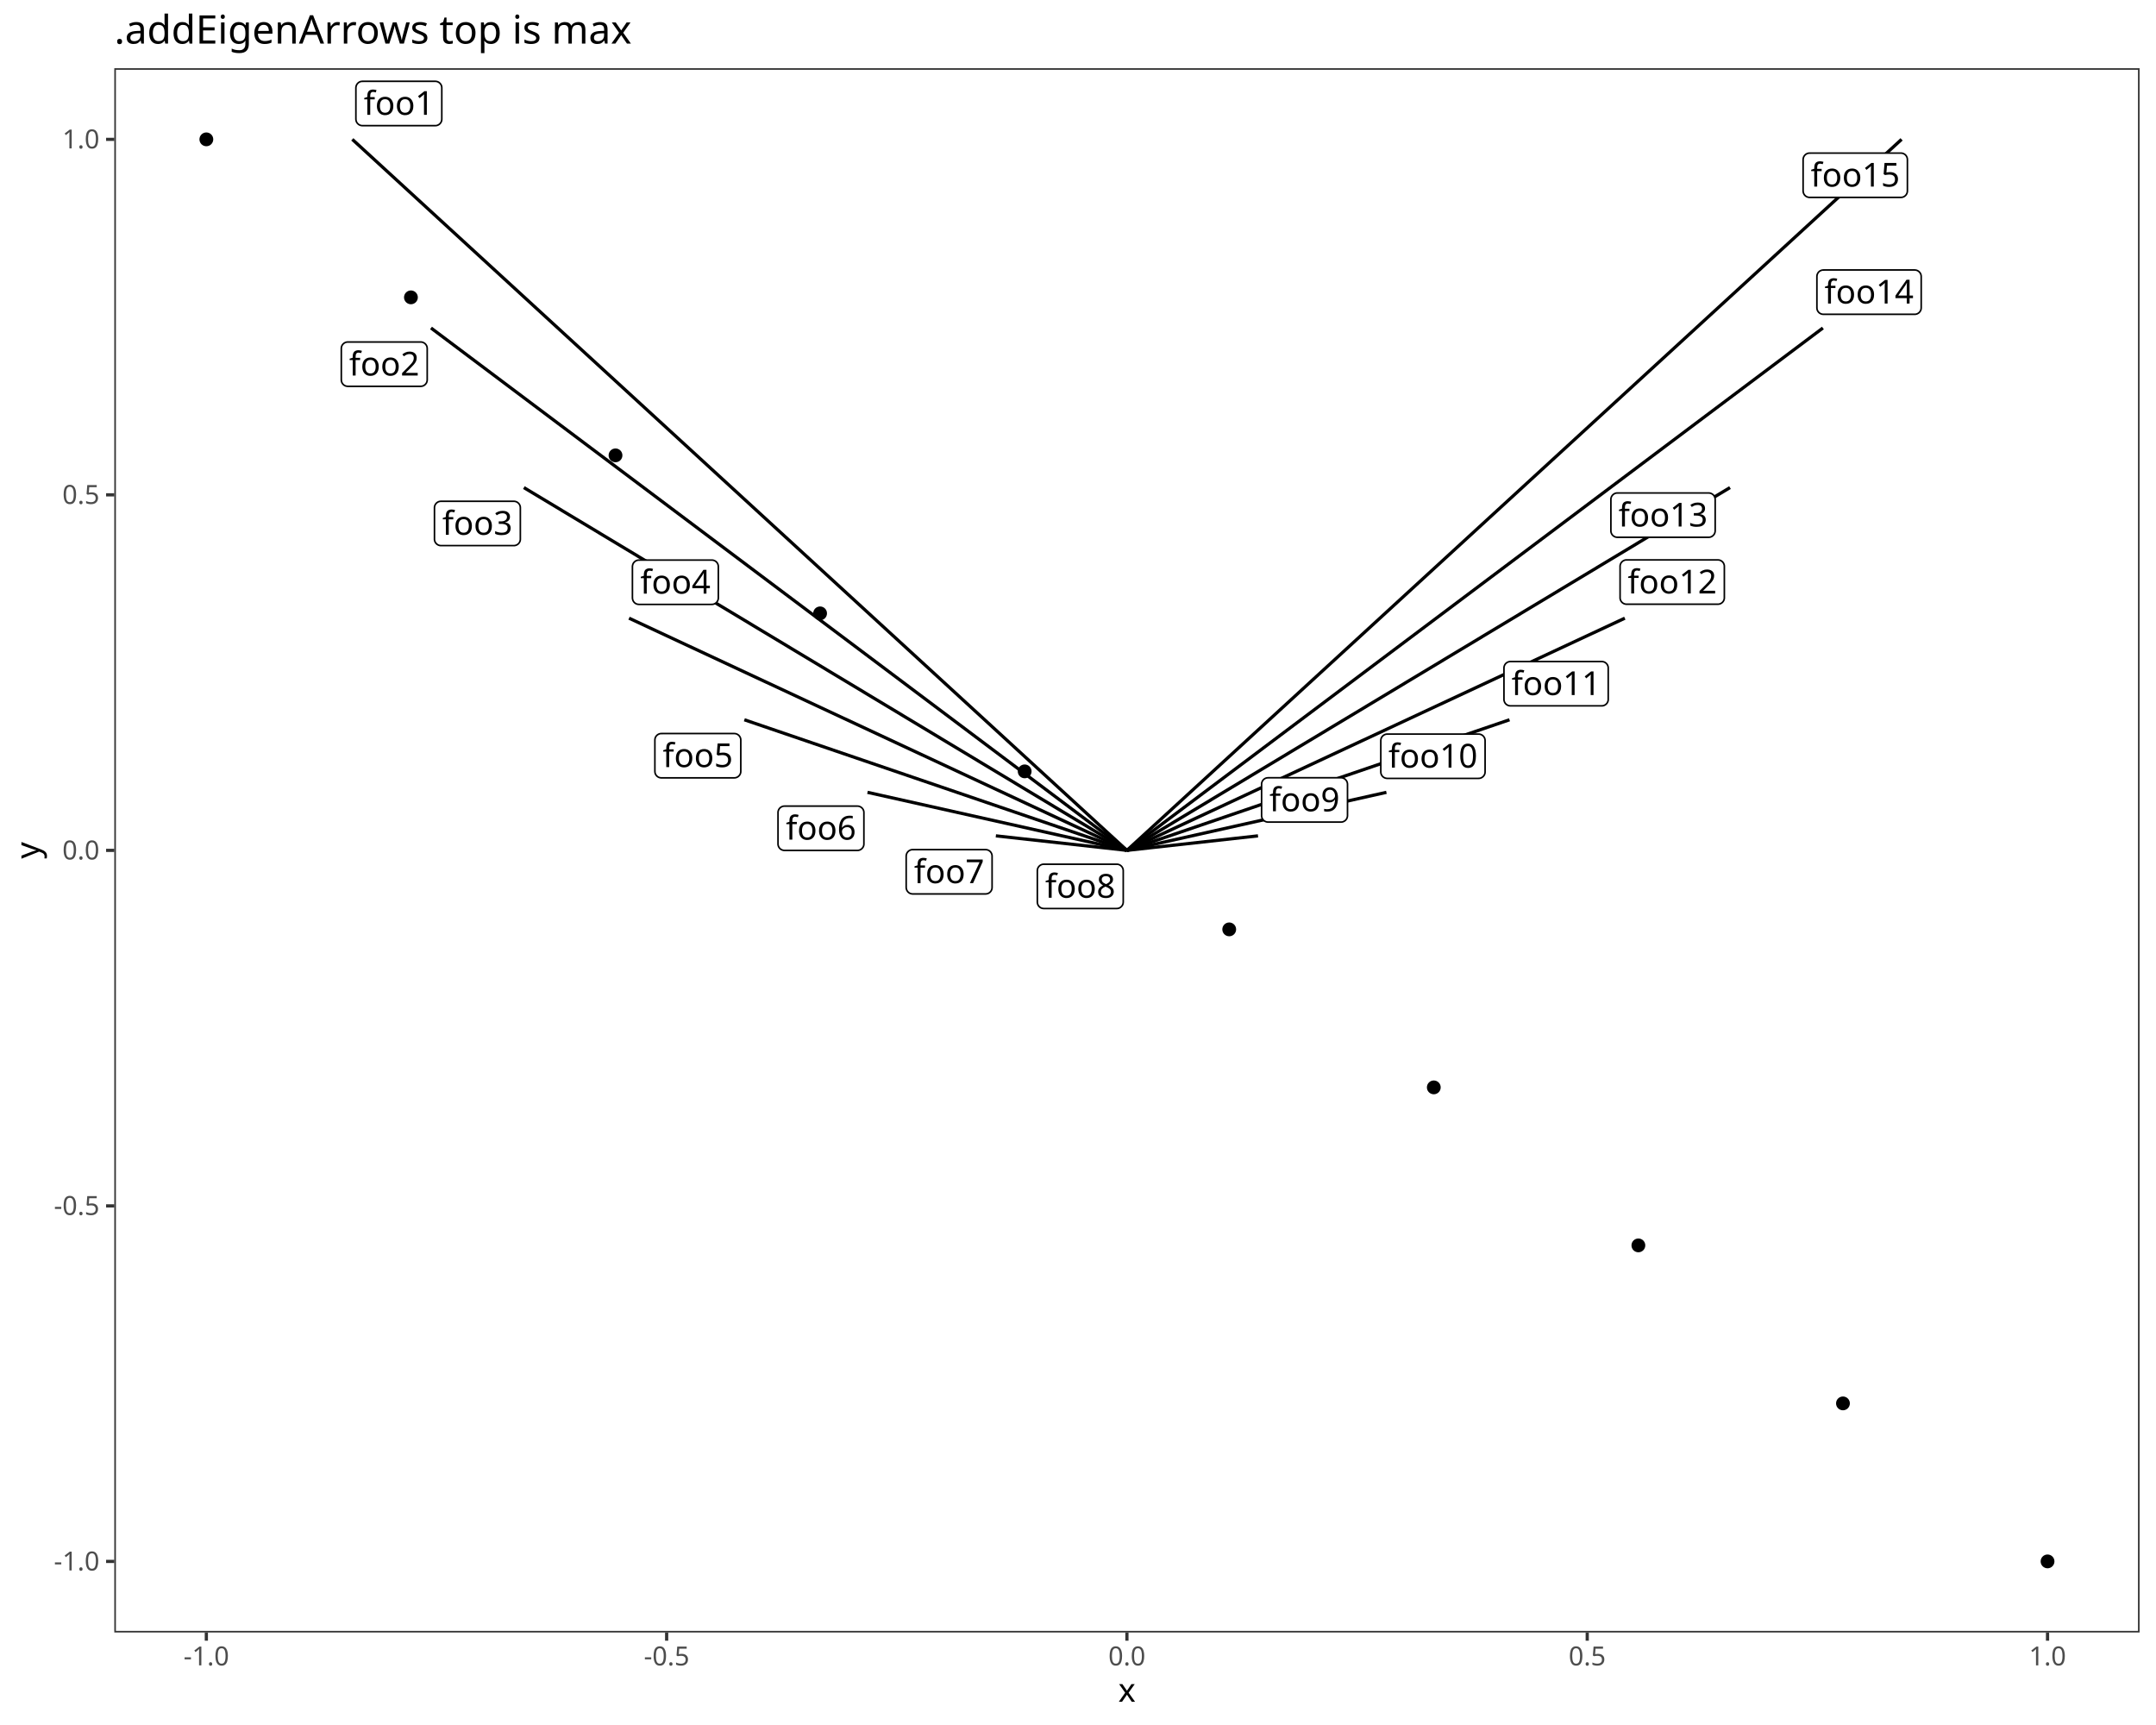
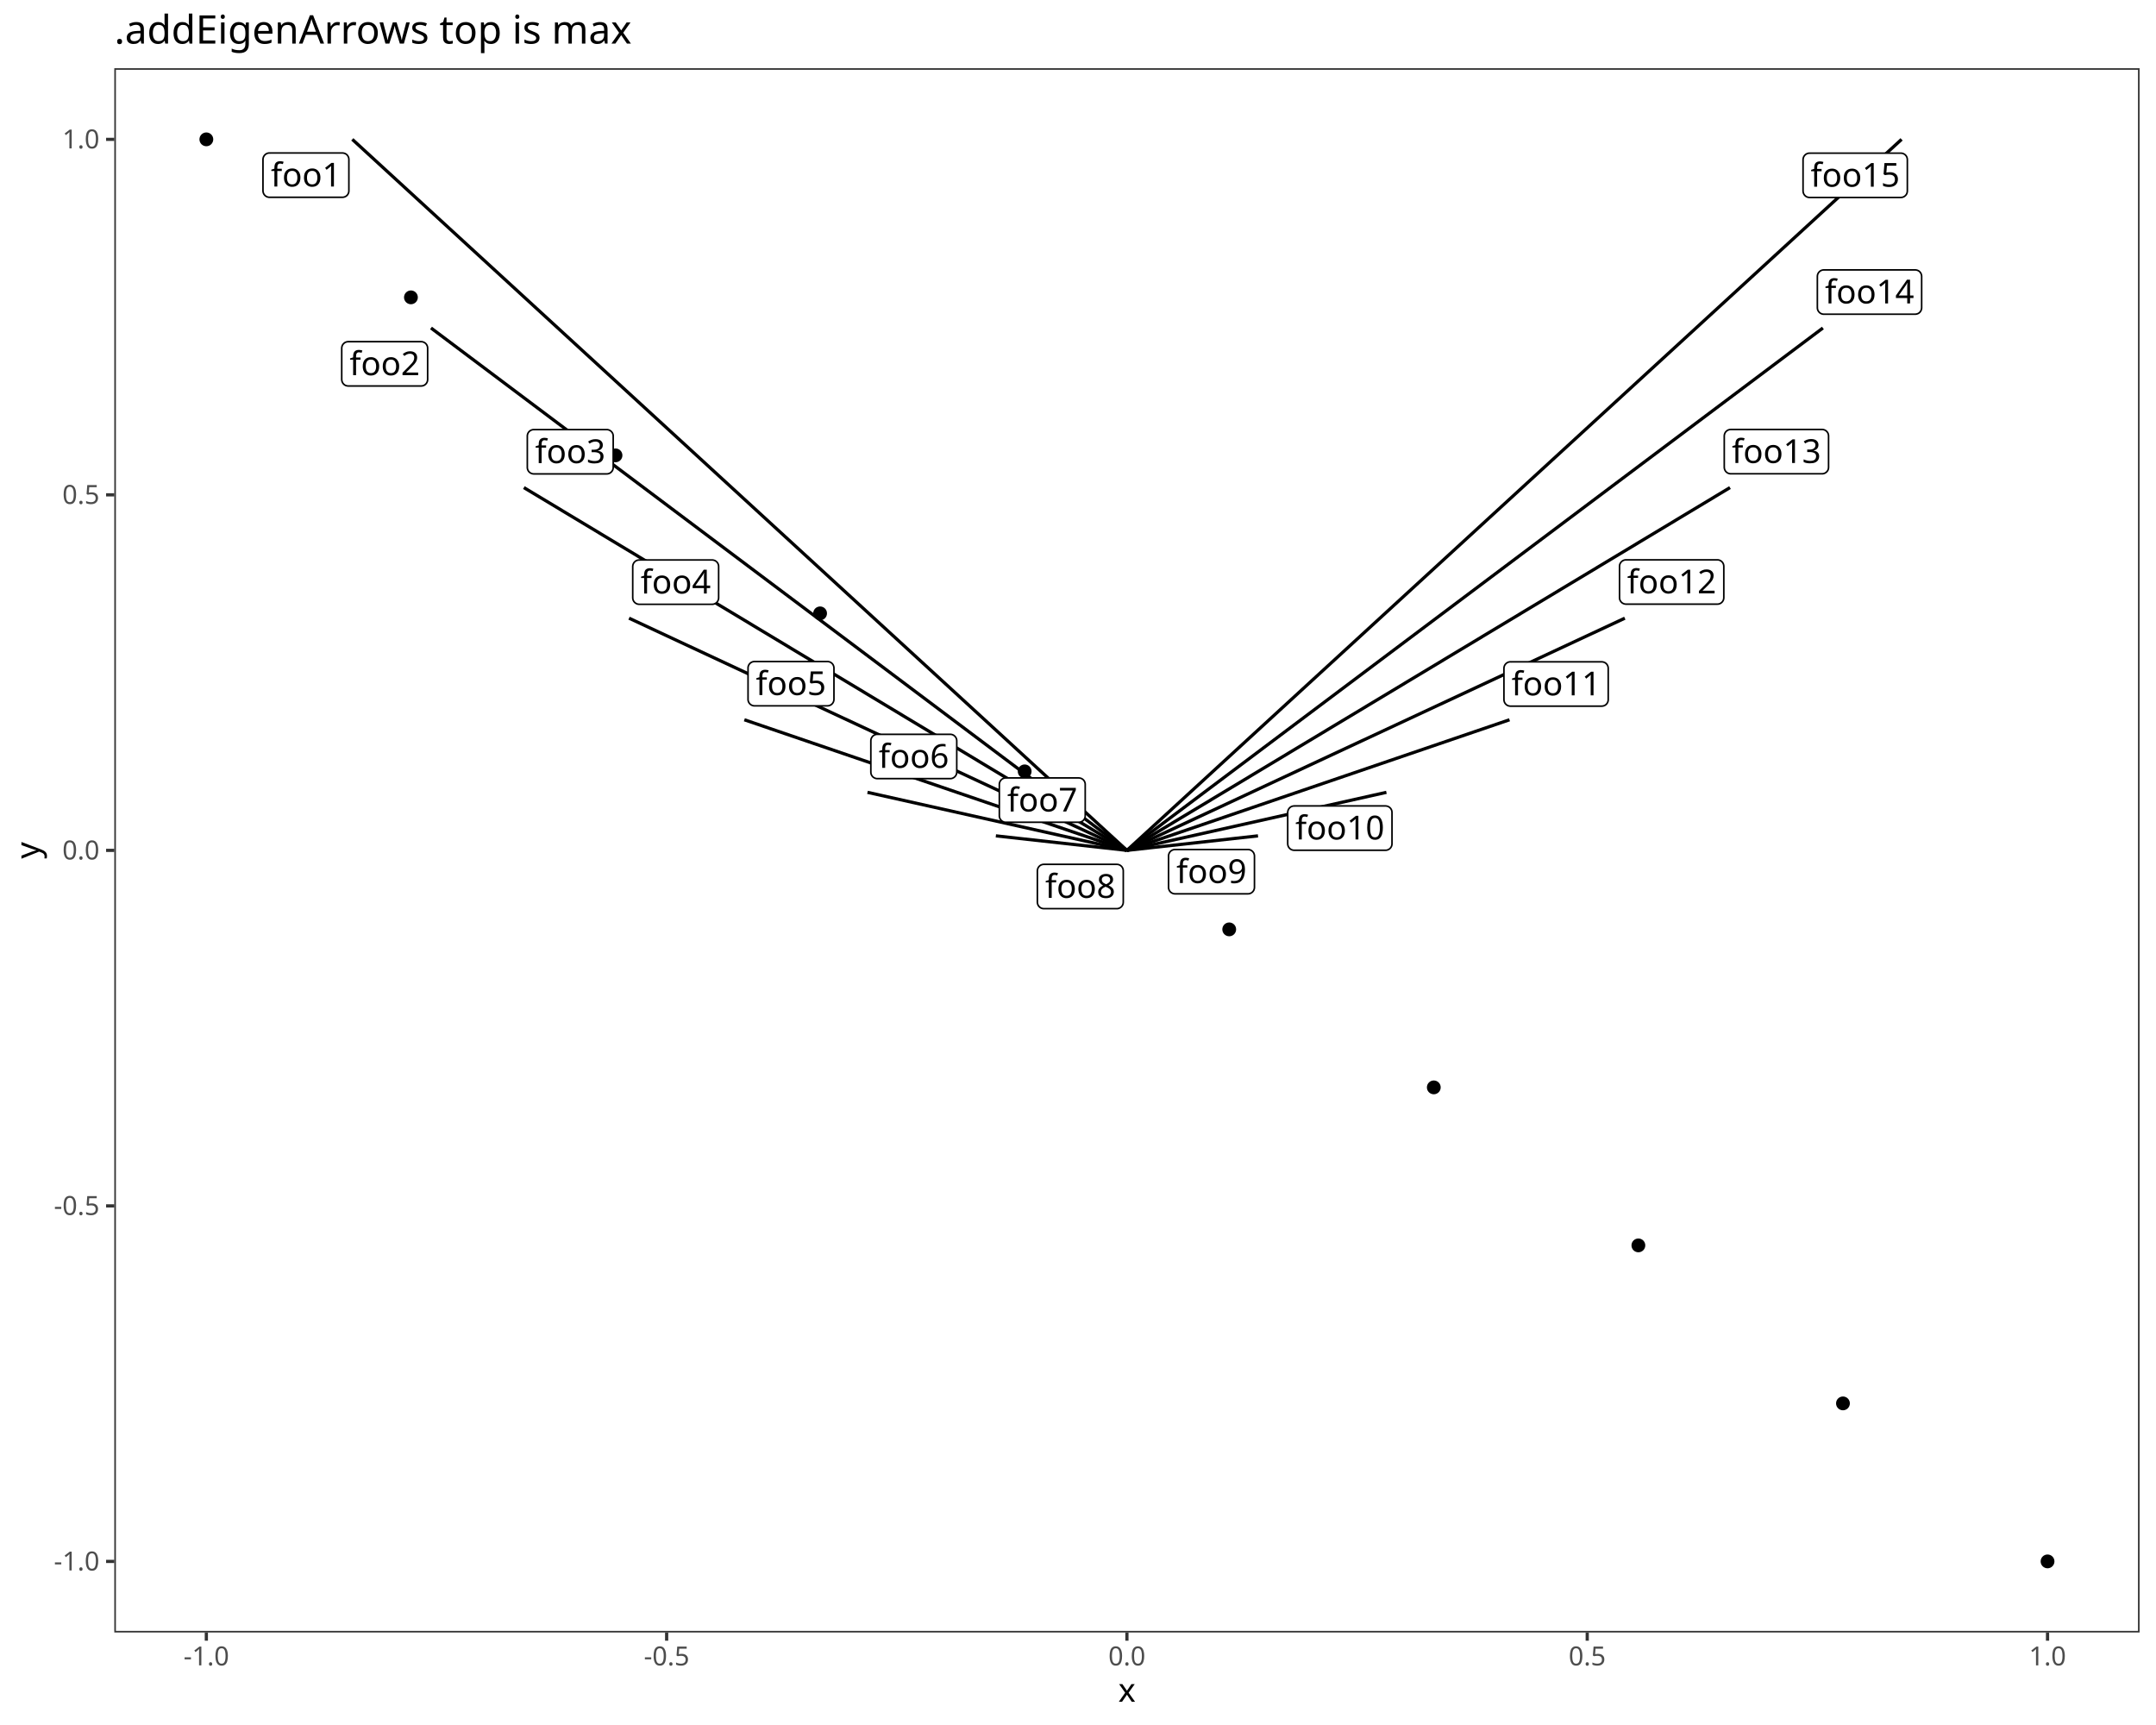
<svg xmlns="http://www.w3.org/2000/svg" class="svglite" data-engine-version="2.0" width="720.00pt" height="576.00pt" viewBox="0 0 720.00 576.00">
  <defs>
    <style type="text/css">
    .svglite line, .svglite polyline, .svglite polygon, .svglite path, .svglite rect, .svglite circle {
      fill: none;
      stroke: #000000;
      stroke-linecap: round;
      stroke-linejoin: round;
      stroke-miterlimit: 10.00;
    }
  </style>
  </defs>
  <rect width="100%" height="100%" style="stroke: none; fill: #FFFFFF;" />
  <defs>
    <clipPath id="cpMC4wMHw3MjAuMDB8MC4wMHw1NzYuMDA=">
      <rect x="0.00" y="0.00" width="720.00" height="576.00" />
    </clipPath>
  </defs>
  <g clip-path="url(#cpMC4wMHw3MjAuMDB8MC4wMHw1NzYuMDA=)">
    <rect x="0.00" y="0.00" width="720.00" height="576.00" style="stroke-width: 1.07; stroke: #FFFFFF; fill: #FFFFFF;" />
  </g>
  <defs>
    <clipPath id="cpMzguMTd8NzE0LjUyfDIyLjc4fDU0NS4xMQ==">
      <rect x="38.17" y="22.78" width="676.35" height="522.33" />
    </clipPath>
  </defs>
  <g clip-path="url(#cpMzguMTd8NzE0LjUyfDIyLjc4fDU0NS4xMQ==)">
    <rect x="38.17" y="22.78" width="676.35" height="522.33" style="stroke-width: 1.07; stroke: none; fill: #FFFFFF;" />
    <circle cx="68.91" cy="46.53" r="1.95" style="stroke-width: 0.71; fill: #000000;" />
    <circle cx="137.23" cy="99.29" r="1.95" style="stroke-width: 0.71; fill: #000000;" />
    <circle cx="205.55" cy="152.05" r="1.95" style="stroke-width: 0.71; fill: #000000;" />
    <circle cx="273.87" cy="204.81" r="1.95" style="stroke-width: 0.71; fill: #000000;" />
    <circle cx="342.19" cy="257.57" r="1.95" style="stroke-width: 0.71; fill: #000000;" />
    <circle cx="410.50" cy="310.33" r="1.95" style="stroke-width: 0.71; fill: #000000;" />
    <circle cx="478.82" cy="363.09" r="1.95" style="stroke-width: 0.71; fill: #000000;" />
    <circle cx="547.14" cy="415.85" r="1.95" style="stroke-width: 0.71; fill: #000000;" />
    <circle cx="615.46" cy="468.61" r="1.95" style="stroke-width: 0.71; fill: #000000;" />
    <circle cx="683.78" cy="521.37" r="1.95" style="stroke-width: 0.71; fill: #000000;" />
    <line x1="376.34" y1="283.95" x2="117.65" y2="46.53" style="stroke-width: 1.07; stroke-linecap: butt;" />
    <line x1="376.34" y1="283.95" x2="143.93" y2="109.52" style="stroke-width: 1.07; stroke-linecap: butt;" />
    <line x1="376.34" y1="283.95" x2="174.95" y2="162.81" style="stroke-width: 1.07; stroke-linecap: butt;" />
    <line x1="376.34" y1="283.95" x2="210.07" y2="206.42" style="stroke-width: 1.07; stroke-linecap: butt;" />
    <line x1="376.34" y1="283.95" x2="248.58" y2="240.34" style="stroke-width: 1.07; stroke-linecap: butt;" />
    <line x1="376.34" y1="283.95" x2="289.70" y2="264.57" style="stroke-width: 1.07; stroke-linecap: butt;" />
    <line x1="376.34" y1="283.95" x2="332.57" y2="279.10" style="stroke-width: 1.07; stroke-linecap: butt;" />
    <line x1="376.34" y1="283.95" x2="376.34" y2="283.95" style="stroke-width: 1.07; stroke-linecap: butt;" />
    <line x1="376.34" y1="283.95" x2="420.11" y2="279.10" style="stroke-width: 1.07; stroke-linecap: butt;" />
    <line x1="376.34" y1="283.95" x2="462.99" y2="264.57" style="stroke-width: 1.07; stroke-linecap: butt;" />
    <line x1="376.34" y1="283.95" x2="504.10" y2="240.34" style="stroke-width: 1.07; stroke-linecap: butt;" />
    <line x1="376.34" y1="283.95" x2="542.61" y2="206.42" style="stroke-width: 1.07; stroke-linecap: butt;" />
    <line x1="376.34" y1="283.95" x2="577.74" y2="162.81" style="stroke-width: 1.07; stroke-linecap: butt;" />
    <line x1="376.34" y1="283.95" x2="608.76" y2="109.52" style="stroke-width: 1.07; stroke-linecap: butt;" />
    <line x1="376.34" y1="283.95" x2="635.04" y2="46.53" style="stroke-width: 1.07; stroke-linecap: butt;" />
-     <polygon points="121.01,41.95 145.38,41.95 145.29,41.95 145.64,41.94 145.98,41.87 146.31,41.74 146.61,41.57 146.88,41.35 147.11,41.09 147.29,40.80 147.43,40.48 147.51,40.14 147.54,39.79 147.54,39.79 147.54,29.31 147.54,29.31 147.51,28.97 147.43,28.63 147.29,28.31 147.11,28.02 146.88,27.76 146.61,27.54 146.31,27.36 145.98,27.24 145.64,27.17 145.38,27.15 121.01,27.15 121.27,27.17 120.93,27.16 120.58,27.20 120.25,27.29 119.93,27.44 119.65,27.64 119.40,27.88 119.19,28.16 119.03,28.47 118.92,28.80 118.86,29.14 118.85,29.31 118.85,39.79 118.86,39.62 118.86,39.97 118.92,40.31 119.03,40.64 119.19,40.95 119.40,41.22 119.65,41.46 119.93,41.66 120.25,41.81 120.58,41.91 120.93,41.95 " style="stroke-width: 0.53; fill: #FFFFFF;" />
-     <text x="133.20" y="38.35" text-anchor="middle" style="font-size: 11.04px; font-family: sans;" textLength="21.49px" lengthAdjust="spacingAndGlyphs">foo1</text>
-     <polygon points="116.14,129.00 140.51,129.00 140.42,128.99 140.77,128.98 141.11,128.91 141.43,128.79 141.73,128.61 142.00,128.39 142.23,128.13 142.42,127.84 142.56,127.52 142.64,127.18 142.67,126.84 142.67,126.84 142.67,116.36 142.67,116.36 142.64,116.01 142.56,115.68 142.42,115.36 142.23,115.06 142.00,114.80 141.73,114.58 141.43,114.41 141.11,114.28 140.77,114.21 140.51,114.20 116.14,114.20 116.40,114.21 116.05,114.20 115.71,114.24 115.37,114.34 115.06,114.49 114.77,114.69 114.52,114.93 114.31,115.20 114.15,115.51 114.04,115.84 113.99,116.19 113.98,116.36 113.98,126.84 113.99,126.66 113.99,127.01 114.04,127.35 114.15,127.68 114.31,127.99 114.52,128.27 114.77,128.51 115.06,128.71 115.37,128.86 115.71,128.95 116.05,128.99 " style="stroke-width: 0.53; fill: #FFFFFF;" />
-     <text x="128.32" y="125.40" text-anchor="middle" style="font-size: 11.04px; font-family: sans;" textLength="21.49px" lengthAdjust="spacingAndGlyphs">foo2</text>
-     <polygon points="147.25,182.18 171.61,182.18 171.53,182.18 171.87,182.17 172.21,182.10 172.54,181.97 172.84,181.80 173.11,181.58 173.34,181.32 173.53,181.02 173.66,180.70 173.75,180.37 173.77,180.02 173.77,180.02 173.77,169.54 173.77,169.54 173.75,169.20 173.66,168.86 173.53,168.54 173.34,168.25 173.11,167.99 172.84,167.77 172.54,167.59 172.21,167.47 171.87,167.40 171.61,167.38 147.25,167.38 147.51,167.40 147.16,167.39 146.81,167.43 146.48,167.52 146.17,167.67 145.88,167.87 145.63,168.11 145.42,168.39 145.26,168.70 145.15,169.03 145.09,169.37 145.09,169.54 145.09,180.02 145.09,179.85 145.09,180.19 145.15,180.54 145.26,180.87 145.42,181.18 145.63,181.45 145.88,181.69 146.17,181.89 146.48,182.04 146.81,182.14 147.16,182.18 " style="stroke-width: 0.53; fill: #FFFFFF;" />
-     <text x="159.43" y="178.58" text-anchor="middle" style="font-size: 11.04px; font-family: sans;" textLength="21.49px" lengthAdjust="spacingAndGlyphs">foo3</text>
-     <polygon points="213.36,201.82 237.73,201.82 237.64,201.81 237.99,201.80 238.33,201.73 238.66,201.61 238.96,201.43 239.23,201.21 239.46,200.95 239.64,200.66 239.78,200.34 239.86,200.00 239.89,199.66 239.89,199.66 239.89,189.18 239.89,189.18 239.86,188.83 239.78,188.49 239.64,188.18 239.46,187.88 239.23,187.62 238.96,187.40 238.66,187.23 238.33,187.10 237.99,187.03 237.73,187.02 213.36,187.02 213.62,187.03 213.28,187.02 212.93,187.06 212.60,187.16 212.28,187.31 212.00,187.51 211.75,187.75 211.54,188.02 211.38,188.33 211.27,188.66 211.21,189.01 211.20,189.18 211.20,199.66 211.21,199.48 211.21,199.83 211.27,200.17 211.38,200.50 211.54,200.81 211.75,201.09 212.00,201.33 212.28,201.53 212.60,201.68 212.93,201.77 213.28,201.81 " style="stroke-width: 0.53; fill: #FFFFFF;" />
-     <text x="225.55" y="198.22" text-anchor="middle" style="font-size: 11.04px; font-family: sans;" textLength="21.49px" lengthAdjust="spacingAndGlyphs">foo4</text>
-     <polygon points="220.86,259.74 245.23,259.74 245.14,259.74 245.49,259.72 245.83,259.65 246.15,259.53 246.45,259.35 246.72,259.13 246.95,258.87 247.14,258.58 247.28,258.26 247.36,257.92 247.39,257.58 247.39,257.58 247.39,247.10 247.39,247.10 247.36,246.75 247.28,246.42 247.14,246.10 246.95,245.80 246.72,245.54 246.45,245.32 246.15,245.15 245.83,245.02 245.49,244.96 245.23,244.94 220.86,244.94 221.12,244.96 220.77,244.94 220.43,244.98 220.09,245.08 219.78,245.23 219.49,245.43 219.24,245.67 219.03,245.94 218.87,246.25 218.76,246.58 218.71,246.93 218.70,247.10 218.70,257.58 218.71,257.40 218.71,257.75 218.76,258.09 218.87,258.42 219.03,258.73 219.24,259.01 219.49,259.25 219.78,259.45 220.09,259.60 220.43,259.69 220.77,259.74 " style="stroke-width: 0.53; fill: #FFFFFF;" />
-     <text x="233.04" y="256.14" text-anchor="middle" style="font-size: 11.04px; font-family: sans;" textLength="21.49px" lengthAdjust="spacingAndGlyphs">foo5</text>
-     <polygon points="261.98,283.97 286.34,283.97 286.26,283.96 286.60,283.95 286.94,283.88 287.27,283.76 287.57,283.58 287.84,283.36 288.07,283.10 288.26,282.81 288.39,282.49 288.48,282.15 288.50,281.81 288.50,281.81 288.50,271.33 288.50,271.33 288.48,270.98 288.39,270.64 288.26,270.32 288.07,270.03 287.84,269.77 287.57,269.55 287.27,269.38 286.94,269.25 286.60,269.18 286.34,269.17 261.98,269.17 262.24,269.18 261.89,269.17 261.54,269.21 261.21,269.31 260.90,269.46 260.61,269.65 260.36,269.90 260.15,270.17 259.99,270.48 259.88,270.81 259.82,271.15 259.82,271.33 259.82,281.81 259.82,281.63 259.82,281.98 259.88,282.32 259.99,282.65 260.15,282.96 260.36,283.24 260.61,283.48 260.90,283.68 261.21,283.82 261.54,283.92 261.89,283.96 " style="stroke-width: 0.53; fill: #FFFFFF;" />
-     <text x="274.16" y="280.37" text-anchor="middle" style="font-size: 11.04px; font-family: sans;" textLength="21.49px" lengthAdjust="spacingAndGlyphs">foo6</text>
-     <polygon points="304.78,298.50 329.15,298.50 329.07,298.50 329.41,298.48 329.75,298.41 330.08,298.29 330.38,298.11 330.65,297.89 330.88,297.63 331.06,297.34 331.20,297.02 331.28,296.68 331.31,296.34 331.31,296.34 331.31,285.86 331.31,285.86 331.28,285.51 331.20,285.18 331.06,284.86 330.88,284.56 330.65,284.30 330.38,284.08 330.08,283.91 329.75,283.78 329.41,283.72 329.15,283.70 304.78,283.70 305.05,283.72 304.70,283.70 304.35,283.74 304.02,283.84 303.70,283.99 303.42,284.19 303.17,284.43 302.96,284.70 302.80,285.01 302.69,285.34 302.63,285.69 302.62,285.86 302.62,296.34 302.63,296.16 302.63,296.51 302.69,296.85 302.80,297.18 302.96,297.49 303.17,297.77 303.42,298.01 303.70,298.21 304.02,298.36 304.35,298.45 304.70,298.50 " style="stroke-width: 0.53; fill: #FFFFFF;" />
-     <text x="316.97" y="294.90" text-anchor="middle" style="font-size: 11.04px; font-family: sans;" textLength="21.49px" lengthAdjust="spacingAndGlyphs">foo7</text>
-     <polygon points="348.58,303.37 372.95,303.37 372.86,303.36 373.21,303.35 373.55,303.28 373.87,303.16 374.17,302.98 374.44,302.76 374.67,302.50 374.86,302.21 375.00,301.89 375.08,301.55 375.11,301.21 375.11,301.21 375.11,290.73 375.11,290.73 375.08,290.38 375.00,290.04 374.86,289.73 374.67,289.43 374.44,289.17 374.17,288.95 373.87,288.78 373.55,288.65 373.21,288.58 372.95,288.57 348.58,288.57 348.84,288.58 348.49,288.57 348.15,288.61 347.81,288.71 347.50,288.86 347.21,289.06 346.96,289.30 346.75,289.57 346.59,289.88 346.48,290.21 346.43,290.56 346.42,290.73 346.42,301.21 346.43,301.03 346.43,301.38 346.48,301.72 346.59,302.05 346.75,302.36 346.96,302.64 347.21,302.88 347.50,303.08 347.81,303.23 348.15,303.32 348.49,303.36 " style="stroke-width: 0.53; fill: #FFFFFF;" />
-     <text x="360.76" y="299.77" text-anchor="middle" style="font-size: 11.04px; font-family: sans;" textLength="21.49px" lengthAdjust="spacingAndGlyphs">foo8</text>
-     <polygon points="423.47,274.50 447.84,274.50 447.75,274.50 448.10,274.49 448.44,274.42 448.76,274.29 449.06,274.12 449.33,273.90 449.56,273.64 449.75,273.35 449.88,273.03 449.97,272.69 450.00,272.34 450.00,272.34 450.00,261.86 450.00,261.86 449.97,261.52 449.88,261.18 449.75,260.86 449.56,260.57 449.33,260.31 449.06,260.09 448.76,259.91 448.44,259.79 448.10,259.72 447.84,259.70 423.47,259.70 423.73,259.72 423.38,259.71 423.04,259.75 422.70,259.84 422.39,259.99 422.10,260.19 421.85,260.43 421.64,260.71 421.48,261.02 421.37,261.35 421.31,261.69 421.31,261.86 421.31,272.34 421.31,272.17 421.31,272.52 421.37,272.86 421.48,273.19 421.64,273.50 421.85,273.77 422.10,274.01 422.39,274.21 422.70,274.36 423.04,274.46 423.38,274.50 " style="stroke-width: 0.53; fill: #FFFFFF;" />
-     <text x="435.65" y="270.90" text-anchor="middle" style="font-size: 11.04px; font-family: sans;" textLength="21.49px" lengthAdjust="spacingAndGlyphs">foo9</text>
-     <polygon points="463.28,259.92 493.79,259.92 493.70,259.91 494.05,259.90 494.39,259.83 494.71,259.71 495.01,259.53 495.28,259.31 495.51,259.05 495.70,258.76 495.84,258.44 495.92,258.10 495.95,257.76 495.95,257.76 495.95,247.28 495.95,247.28 495.92,246.93 495.84,246.60 495.70,246.28 495.51,245.98 495.28,245.72 495.01,245.50 494.71,245.33 494.39,245.20 494.05,245.13 493.79,245.12 463.28,245.12 463.54,245.13 463.19,245.12 462.85,245.16 462.51,245.26 462.20,245.41 461.91,245.61 461.66,245.85 461.45,246.12 461.29,246.43 461.18,246.76 461.13,247.11 461.12,247.28 461.12,257.76 461.13,257.58 461.13,257.93 461.18,258.27 461.29,258.60 461.45,258.91 461.66,259.19 461.91,259.43 462.20,259.63 462.51,259.78 462.85,259.87 463.19,259.91 " style="stroke-width: 0.53; fill: #FFFFFF;" />
-     <text x="478.53" y="256.32" text-anchor="middle" style="font-size: 11.04px; font-family: sans;" textLength="27.63px" lengthAdjust="spacingAndGlyphs">foo10</text>
-     <polygon points="504.41,235.69 534.91,235.69 534.83,235.69 535.17,235.68 535.51,235.61 535.84,235.48 536.14,235.31 536.41,235.09 536.64,234.83 536.83,234.54 536.96,234.22 537.05,233.88 537.07,233.53 537.07,233.53 537.07,223.06 537.07,223.06 537.05,222.71 536.96,222.37 536.83,222.05 536.64,221.76 536.41,221.50 536.14,221.28 535.84,221.10 535.51,220.98 535.17,220.91 534.91,220.90 504.41,220.90 504.67,220.91 504.32,220.90 503.97,220.94 503.64,221.04 503.33,221.18 503.04,221.38 502.79,221.62 502.58,221.90 502.42,222.21 502.31,222.54 502.25,222.88 502.25,223.06 502.25,233.53 502.25,233.36 502.25,233.71 502.31,234.05 502.42,234.38 502.58,234.69 502.79,234.97 503.04,235.21 503.33,235.40 503.64,235.55 503.97,235.65 504.32,235.69 " style="stroke-width: 0.53; fill: #FFFFFF;" />
-     <text x="519.66" y="232.09" text-anchor="middle" style="font-size: 11.04px; font-family: sans;" textLength="27.63px" lengthAdjust="spacingAndGlyphs">foo11</text>
-     <polygon points="543.19,201.76 573.69,201.76 573.61,201.76 573.95,201.74 574.30,201.67 574.62,201.55 574.92,201.37 575.19,201.15 575.42,200.89 575.61,200.60 575.74,200.28 575.83,199.94 575.85,199.60 575.85,199.60 575.85,189.12 575.85,189.12 575.83,188.77 575.74,188.44 575.61,188.12 575.42,187.82 575.19,187.56 574.92,187.34 574.62,187.17 574.30,187.04 573.95,186.98 573.69,186.96 543.19,186.96 543.45,186.98 543.10,186.96 542.75,187.00 542.42,187.10 542.11,187.25 541.82,187.45 541.57,187.69 541.36,187.96 541.20,188.27 541.09,188.60 541.03,188.95 541.03,189.12 541.03,199.60 541.03,199.42 541.03,199.77 541.09,200.11 541.20,200.44 541.36,200.75 541.57,201.03 541.82,201.27 542.11,201.47 542.42,201.62 542.75,201.71 543.10,201.76 " style="stroke-width: 0.53; fill: #FFFFFF;" />
-     <text x="558.44" y="198.16" text-anchor="middle" style="font-size: 11.04px; font-family: sans;" textLength="27.63px" lengthAdjust="spacingAndGlyphs">foo12</text>
-     <polygon points="540.12,179.41 570.63,179.41 570.54,179.41 570.89,179.39 571.23,179.32 571.55,179.20 571.85,179.02 572.12,178.80 572.35,178.54 572.54,178.25 572.67,177.93 572.76,177.59 572.79,177.25 572.79,177.25 572.79,166.77 572.79,166.77 572.76,166.42 572.67,166.09 572.54,165.77 572.35,165.47 572.12,165.21 571.85,164.99 571.55,164.82 571.23,164.69 570.89,164.63 570.63,164.61 540.12,164.61 540.38,164.63 540.03,164.61 539.69,164.65 539.35,164.75 539.04,164.90 538.75,165.10 538.50,165.34 538.29,165.62 538.13,165.92 538.02,166.25 537.96,166.60 537.96,166.77 537.96,177.25 537.96,177.07 537.96,177.42 538.02,177.76 538.13,178.09 538.29,178.40 538.50,178.68 538.75,178.92 539.04,179.12 539.35,179.27 539.69,179.36 540.03,179.41 " style="stroke-width: 0.53; fill: #FFFFFF;" />
-     <text x="555.37" y="175.81" text-anchor="middle" style="font-size: 11.04px; font-family: sans;" textLength="27.63px" lengthAdjust="spacingAndGlyphs">foo13</text>
-     <polygon points="608.92,104.95 639.43,104.95 639.34,104.95 639.69,104.94 640.03,104.87 640.35,104.74 640.65,104.57 640.92,104.35 641.15,104.09 641.34,103.80 641.48,103.48 641.56,103.14 641.59,102.79 641.59,102.79 641.59,92.31 641.59,92.31 641.56,91.97 641.48,91.63 641.34,91.31 641.15,91.02 640.92,90.76 640.65,90.54 640.35,90.36 640.03,90.24 639.69,90.17 639.43,90.15 608.92,90.15 609.18,90.17 608.83,90.16 608.49,90.20 608.15,90.30 607.84,90.44 607.55,90.64 607.30,90.88 607.09,91.16 606.93,91.47 606.82,91.80 606.77,92.14 606.76,92.31 606.76,102.79 606.77,102.62 606.77,102.97 606.82,103.31 606.93,103.64 607.09,103.95 607.30,104.22 607.55,104.47 607.84,104.66 608.15,104.81 608.49,104.91 608.83,104.95 " style="stroke-width: 0.53; fill: #FFFFFF;" />
-     <text x="624.17" y="101.35" text-anchor="middle" style="font-size: 11.04px; font-family: sans;" textLength="27.63px" lengthAdjust="spacingAndGlyphs">foo14</text>
-     <polygon points="604.31,65.91 634.82,65.91 634.73,65.91 635.08,65.90 635.42,65.83 635.75,65.71 636.05,65.53 636.32,65.31 636.55,65.05 636.73,64.76 636.87,64.44 636.95,64.10 636.98,63.75 636.98,63.75 636.98,53.28 636.98,53.28 636.95,52.93 636.87,52.59 636.73,52.27 636.55,51.98 636.32,51.72 636.05,51.50 635.75,51.33 635.42,51.20 635.08,51.13 634.82,51.12 604.31,51.12 604.57,51.13 604.23,51.12 603.88,51.16 603.55,51.26 603.23,51.41 602.95,51.60 602.70,51.85 602.49,52.12 602.33,52.43 602.22,52.76 602.16,53.10 602.15,53.28 602.15,63.75 602.16,63.58 602.16,63.93 602.22,64.27 602.33,64.60 602.49,64.91 602.70,65.19 602.95,65.43 603.23,65.63 603.55,65.77 603.88,65.87 604.23,65.91 " style="stroke-width: 0.53; fill: #FFFFFF;" />
-     <text x="619.57" y="62.31" text-anchor="middle" style="font-size: 11.04px; font-family: sans;" textLength="27.63px" lengthAdjust="spacingAndGlyphs">foo15</text>
+     <polygon points="89.98,65.88 114.35,65.88 114.27,65.88 114.61,65.86 114.95,65.79 115.28,65.67 115.58,65.50 115.85,65.28 116.08,65.02 116.26,64.72 116.40,64.40 116.48,64.06 116.51,63.72 116.51,63.72 116.51,53.24 116.51,53.24 116.48,52.89 116.40,52.56 116.26,52.24 116.08,51.94 115.85,51.68 115.58,51.46 115.28,51.29 114.95,51.17 114.61,51.10 114.35,51.08 89.98,51.08 90.24,51.10 89.90,51.08 89.55,51.12 89.22,51.22 88.90,51.37 88.62,51.57 88.37,51.81 88.16,52.09 88.00,52.39 87.89,52.72 87.83,53.07 87.82,53.24 87.82,63.72 87.83,63.54 87.83,63.89 87.89,64.23 88.00,64.56 88.16,64.87 88.37,65.15 88.62,65.39 88.90,65.59 89.22,65.74 89.55,65.83 89.90,65.88 " style="stroke-width: 0.53; fill: #FFFFFF;" />
+     <text x="102.17" y="62.28" text-anchor="middle" style="font-size: 11.04px; font-family: sans;" textLength="21.49px" lengthAdjust="spacingAndGlyphs">foo1</text>
+     <polygon points="116.28,128.89 140.65,128.89 140.56,128.88 140.91,128.87 141.25,128.80 141.58,128.68 141.88,128.50 142.15,128.28 142.38,128.02 142.56,127.73 142.70,127.41 142.78,127.07 142.81,126.73 142.81,126.73 142.81,116.25 142.81,116.25 142.78,115.90 142.70,115.56 142.56,115.24 142.38,114.95 142.15,114.69 141.88,114.47 141.58,114.30 141.25,114.17 140.91,114.10 140.65,114.09 116.28,114.09 116.54,114.10 116.20,114.09 115.85,114.13 115.52,114.23 115.20,114.38 114.92,114.58 114.67,114.82 114.46,115.09 114.30,115.40 114.19,115.73 114.13,116.07 114.12,116.25 114.12,126.73 114.13,126.55 114.13,126.90 114.19,127.24 114.30,127.57 114.46,127.88 114.67,128.16 114.92,128.40 115.20,128.60 115.52,128.75 115.85,128.84 116.20,128.88 " style="stroke-width: 0.53; fill: #FFFFFF;" />
+     <text x="128.47" y="125.29" text-anchor="middle" style="font-size: 11.04px; font-family: sans;" textLength="21.49px" lengthAdjust="spacingAndGlyphs">foo2</text>
+     <polygon points="178.26,158.24 202.62,158.24 202.54,158.24 202.88,158.23 203.23,158.16 203.55,158.04 203.85,157.86 204.12,157.64 204.35,157.38 204.54,157.09 204.67,156.77 204.76,156.43 204.78,156.08 204.78,156.08 204.78,145.61 204.78,145.61 204.76,145.26 204.67,144.92 204.54,144.60 204.35,144.31 204.12,144.05 203.85,143.83 203.55,143.66 203.23,143.53 202.88,143.46 202.62,143.45 178.26,143.45 178.52,143.46 178.17,143.45 177.82,143.49 177.49,143.59 177.18,143.74 176.89,143.93 176.64,144.17 176.43,144.45 176.27,144.76 176.16,145.09 176.10,145.43 176.10,145.61 176.10,156.08 176.10,155.91 176.10,156.26 176.16,156.60 176.27,156.93 176.43,157.24 176.64,157.52 176.89,157.76 177.18,157.95 177.49,158.10 177.82,158.20 178.17,158.24 " style="stroke-width: 0.53; fill: #FFFFFF;" />
+     <text x="190.44" y="154.64" text-anchor="middle" style="font-size: 11.04px; font-family: sans;" textLength="21.49px" lengthAdjust="spacingAndGlyphs">foo3</text>
+     <polygon points="213.46,201.78 237.83,201.78 237.74,201.78 238.09,201.77 238.43,201.70 238.76,201.57 239.06,201.40 239.33,201.18 239.56,200.92 239.74,200.62 239.88,200.31 239.96,199.97 239.99,199.62 239.99,199.62 239.99,189.14 239.99,189.14 239.96,188.80 239.88,188.46 239.74,188.14 239.56,187.85 239.33,187.59 239.06,187.37 238.76,187.19 238.43,187.07 238.09,187.00 237.83,186.98 213.46,186.98 213.72,187.00 213.38,186.99 213.03,187.03 212.70,187.12 212.38,187.27 212.10,187.47 211.85,187.71 211.64,187.99 211.48,188.30 211.37,188.63 211.31,188.97 211.30,189.14 211.30,199.62 211.31,199.45 211.31,199.79 211.37,200.14 211.48,200.47 211.64,200.78 211.85,201.05 212.10,201.29 212.38,201.49 212.70,201.64 213.03,201.74 213.38,201.78 " style="stroke-width: 0.53; fill: #FFFFFF;" />
+     <text x="225.65" y="198.18" text-anchor="middle" style="font-size: 11.04px; font-family: sans;" textLength="21.49px" lengthAdjust="spacingAndGlyphs">foo4</text>
+     <polygon points="251.97,235.69 276.34,235.69 276.25,235.69 276.60,235.67 276.94,235.60 277.26,235.48 277.56,235.31 277.83,235.09 278.06,234.83 278.25,234.53 278.38,234.21 278.47,233.88 278.50,233.53 278.50,233.53 278.50,223.05 278.50,223.05 278.47,222.71 278.38,222.37 278.25,222.05 278.06,221.75 277.83,221.49 277.56,221.27 277.26,221.10 276.94,220.98 276.60,220.91 276.34,220.89 251.97,220.89 252.23,220.91 251.88,220.89 251.54,220.94 251.20,221.03 250.89,221.18 250.60,221.38 250.35,221.62 250.14,221.90 249.98,222.21 249.87,222.53 249.81,222.88 249.81,223.05 249.81,233.53 249.81,233.36 249.81,233.70 249.87,234.05 249.98,234.38 250.14,234.68 250.35,234.96 250.60,235.20 250.89,235.40 251.20,235.55 251.54,235.65 251.88,235.69 " style="stroke-width: 0.53; fill: #FFFFFF;" />
+     <text x="264.15" y="232.09" text-anchor="middle" style="font-size: 11.04px; font-family: sans;" textLength="21.49px" lengthAdjust="spacingAndGlyphs">foo5</text>
+     <polygon points="292.98,259.99 317.35,259.99 317.26,259.99 317.61,259.98 317.95,259.91 318.27,259.78 318.58,259.61 318.84,259.39 319.08,259.13 319.26,258.84 319.40,258.52 319.48,258.18 319.51,257.83 319.51,257.83 319.51,247.36 319.51,247.36 319.48,247.01 319.40,246.67 319.26,246.35 319.08,246.06 318.84,245.80 318.58,245.58 318.27,245.40 317.95,245.28 317.61,245.21 317.35,245.20 292.98,245.20 293.24,245.21 292.89,245.20 292.55,245.24 292.21,245.34 291.90,245.49 291.61,245.68 291.36,245.92 291.16,246.20 290.99,246.51 290.88,246.84 290.83,247.18 290.82,247.36 290.82,257.83 290.83,257.66 290.83,258.01 290.88,258.35 290.99,258.68 291.16,258.99 291.36,259.27 291.61,259.51 291.90,259.70 292.21,259.85 292.55,259.95 292.89,259.99 " style="stroke-width: 0.53; fill: #FFFFFF;" />
+     <text x="305.16" y="256.39" text-anchor="middle" style="font-size: 11.04px; font-family: sans;" textLength="21.49px" lengthAdjust="spacingAndGlyphs">foo6</text>
+     <polygon points="335.89,274.56 360.25,274.56 360.17,274.56 360.51,274.54 360.85,274.47 361.18,274.35 361.48,274.18 361.75,273.96 361.98,273.70 362.17,273.40 362.30,273.08 362.39,272.75 362.41,272.40 362.41,272.40 362.41,261.92 362.41,261.92 362.39,261.57 362.30,261.24 362.17,260.92 361.98,260.62 361.75,260.36 361.48,260.14 361.18,259.97 360.85,259.85 360.51,259.78 360.25,259.76 335.89,259.76 336.15,259.78 335.80,259.76 335.45,259.81 335.12,259.90 334.81,260.05 334.52,260.25 334.27,260.49 334.06,260.77 333.90,261.07 333.79,261.40 333.73,261.75 333.73,261.92 333.73,272.40 333.73,272.23 333.73,272.57 333.79,272.92 333.90,273.25 334.06,273.55 334.27,273.83 334.52,274.07 334.81,274.27 335.12,274.42 335.45,274.52 335.80,274.56 " style="stroke-width: 0.53; fill: #FFFFFF;" />
+     <text x="348.07" y="270.96" text-anchor="middle" style="font-size: 11.04px; font-family: sans;" textLength="21.49px" lengthAdjust="spacingAndGlyphs">foo7</text>
+     <polygon points="348.59,303.41 372.96,303.41 372.87,303.41 373.22,303.40 373.56,303.33 373.89,303.20 374.19,303.03 374.46,302.81 374.69,302.55 374.87,302.26 375.01,301.94 375.09,301.60 375.12,301.25 375.12,301.25 375.12,290.78 375.12,290.78 375.09,290.43 375.01,290.09 374.87,289.77 374.69,289.48 374.46,289.22 374.19,289.00 373.89,288.82 373.56,288.70 373.22,288.63 372.96,288.62 348.59,288.62 348.85,288.63 348.51,288.62 348.16,288.66 347.83,288.76 347.51,288.90 347.23,289.10 346.98,289.34 346.77,289.62 346.61,289.93 346.50,290.26 346.44,290.60 346.43,290.78 346.43,301.25 346.44,301.08 346.44,301.43 346.50,301.77 346.61,302.10 346.77,302.41 346.98,302.68 347.23,302.93 347.51,303.12 347.83,303.27 348.16,303.37 348.51,303.41 " style="stroke-width: 0.53; fill: #FFFFFF;" />
+     <text x="360.78" y="299.81" text-anchor="middle" style="font-size: 11.04px; font-family: sans;" textLength="21.49px" lengthAdjust="spacingAndGlyphs">foo8</text>
+     <polygon points="392.40,298.46 416.77,298.46 416.68,298.46 417.03,298.45 417.37,298.38 417.69,298.25 417.99,298.08 418.26,297.86 418.49,297.60 418.68,297.31 418.81,296.99 418.90,296.65 418.93,296.30 418.93,296.30 418.93,285.83 418.93,285.83 418.90,285.48 418.81,285.14 418.68,284.82 418.49,284.53 418.26,284.27 417.99,284.05 417.69,283.87 417.37,283.75 417.03,283.68 416.77,283.67 392.40,283.67 392.66,283.68 392.31,283.67 391.97,283.71 391.63,283.81 391.32,283.95 391.03,284.15 390.78,284.39 390.57,284.67 390.41,284.98 390.30,285.31 390.24,285.65 390.24,285.83 390.24,296.30 390.24,296.13 390.24,296.48 390.30,296.82 390.41,297.15 390.57,297.46 390.78,297.74 391.03,297.98 391.32,298.17 391.63,298.32 391.97,298.42 392.31,298.46 " style="stroke-width: 0.53; fill: #FFFFFF;" />
+     <text x="404.58" y="294.86" text-anchor="middle" style="font-size: 11.04px; font-family: sans;" textLength="21.49px" lengthAdjust="spacingAndGlyphs">foo9</text>
+     <polygon points="432.19,283.91 462.70,283.91 462.62,283.91 462.96,283.90 463.30,283.83 463.63,283.70 463.93,283.53 464.20,283.31 464.43,283.05 464.61,282.76 464.75,282.44 464.83,282.10 464.86,281.75 464.86,281.75 464.86,271.27 464.86,271.27 464.83,270.93 464.75,270.59 464.61,270.27 464.43,269.98 464.20,269.72 463.93,269.50 463.63,269.32 463.30,269.20 462.96,269.13 462.70,269.11 432.19,269.11 432.45,269.13 432.11,269.12 431.76,269.16 431.43,269.26 431.11,269.40 430.83,269.60 430.58,269.84 430.37,270.12 430.21,270.43 430.10,270.76 430.04,271.10 430.03,271.27 430.03,281.75 430.04,281.58 430.04,281.93 430.10,282.27 430.21,282.60 430.37,282.91 430.58,283.18 430.83,283.43 431.11,283.62 431.43,283.77 431.76,283.87 432.11,283.91 " style="stroke-width: 0.53; fill: #FFFFFF;" />
+     <text x="447.45" y="280.31" text-anchor="middle" style="font-size: 11.04px; font-family: sans;" textLength="27.63px" lengthAdjust="spacingAndGlyphs">foo10</text>
+     <polygon points="504.40,235.79 534.91,235.79 534.82,235.79 535.17,235.77 535.51,235.70 535.84,235.58 536.14,235.41 536.41,235.19 536.64,234.93 536.82,234.63 536.96,234.31 537.04,233.98 537.07,233.63 537.07,233.63 537.07,223.15 537.07,223.15 537.04,222.80 536.96,222.47 536.82,222.15 536.64,221.85 536.41,221.59 536.14,221.37 535.84,221.20 535.51,221.08 535.17,221.01 534.91,220.99 504.40,220.99 504.66,221.01 504.32,220.99 503.97,221.03 503.64,221.13 503.32,221.28 503.04,221.48 502.79,221.72 502.58,222.00 502.42,222.30 502.31,222.63 502.25,222.98 502.24,223.15 502.24,233.63 502.25,233.45 502.25,233.80 502.31,234.15 502.42,234.48 502.58,234.78 502.79,235.06 503.04,235.30 503.32,235.50 503.64,235.65 503.97,235.74 504.32,235.79 " style="stroke-width: 0.53; fill: #FFFFFF;" />
+     <text x="519.66" y="232.19" text-anchor="middle" style="font-size: 11.04px; font-family: sans;" textLength="27.63px" lengthAdjust="spacingAndGlyphs">foo11</text>
+     <polygon points="543.00,201.73 573.51,201.73 573.42,201.73 573.77,201.72 574.11,201.65 574.44,201.53 574.74,201.35 575.01,201.13 575.24,200.87 575.42,200.58 575.56,200.26 575.64,199.92 575.67,199.57 575.67,199.57 575.67,189.10 575.67,189.10 575.64,188.75 575.56,188.41 575.42,188.09 575.24,187.80 575.01,187.54 574.74,187.32 574.44,187.15 574.11,187.02 573.77,186.95 573.51,186.94 543.00,186.94 543.26,186.95 542.92,186.94 542.57,186.98 542.24,187.08 541.92,187.23 541.64,187.42 541.39,187.66 541.18,187.94 541.01,188.25 540.90,188.58 540.85,188.92 540.84,189.10 540.84,199.57 540.85,199.40 540.85,199.75 540.90,200.09 541.01,200.42 541.18,200.73 541.39,201.01 541.64,201.25 541.92,201.44 542.24,201.59 542.57,201.69 542.92,201.73 " style="stroke-width: 0.53; fill: #FFFFFF;" />
+     <text x="558.26" y="198.13" text-anchor="middle" style="font-size: 11.04px; font-family: sans;" textLength="27.63px" lengthAdjust="spacingAndGlyphs">foo12</text>
+     <polygon points="577.98,158.20 608.49,158.20 608.41,158.20 608.75,158.19 609.09,158.12 609.42,157.99 609.72,157.82 609.99,157.60 610.22,157.34 610.41,157.05 610.54,156.73 610.62,156.39 610.65,156.04 610.65,156.04 610.65,145.57 610.65,145.57 610.62,145.22 610.54,144.88 610.41,144.56 610.22,144.27 609.99,144.01 609.72,143.79 609.42,143.61 609.09,143.49 608.75,143.42 608.49,143.41 577.98,143.41 578.25,143.42 577.90,143.41 577.55,143.45 577.22,143.55 576.90,143.70 576.62,143.89 576.37,144.13 576.16,144.41 576.00,144.72 575.89,145.05 575.83,145.39 575.82,145.57 575.82,156.04 575.83,155.87 575.83,156.22 575.89,156.56 576.00,156.89 576.16,157.20 576.37,157.48 576.62,157.72 576.90,157.91 577.22,158.06 577.55,158.16 577.90,158.20 " style="stroke-width: 0.53; fill: #FFFFFF;" />
+     <text x="593.24" y="154.60" text-anchor="middle" style="font-size: 11.04px; font-family: sans;" textLength="27.63px" lengthAdjust="spacingAndGlyphs">foo13</text>
+     <polygon points="609.07,104.92 639.58,104.92 639.49,104.92 639.84,104.90 640.18,104.83 640.51,104.71 640.81,104.54 641.08,104.32 641.31,104.06 641.49,103.76 641.63,103.44 641.71,103.11 641.74,102.76 641.74,102.76 641.74,92.28 641.74,92.28 641.71,91.94 641.63,91.60 641.49,91.28 641.31,90.98 641.08,90.72 640.81,90.50 640.51,90.33 640.18,90.21 639.84,90.14 639.58,90.12 609.07,90.12 609.33,90.14 608.99,90.12 608.64,90.17 608.31,90.26 607.99,90.41 607.71,90.61 607.46,90.85 607.25,91.13 607.08,91.44 606.97,91.77 606.92,92.11 606.91,92.28 606.91,102.76 606.92,102.59 606.92,102.93 606.97,103.28 607.08,103.61 607.25,103.91 607.46,104.19 607.71,104.43 607.99,104.63 608.31,104.78 608.64,104.88 608.99,104.92 " style="stroke-width: 0.53; fill: #FFFFFF;" />
+     <text x="624.33" y="101.32" text-anchor="middle" style="font-size: 11.04px; font-family: sans;" textLength="27.63px" lengthAdjust="spacingAndGlyphs">foo14</text>
+     <polygon points="604.29,65.94 634.80,65.94 634.72,65.93 635.06,65.92 635.40,65.85 635.73,65.73 636.03,65.55 636.30,65.33 636.53,65.07 636.72,64.78 636.85,64.46 636.93,64.12 636.96,63.78 636.96,63.78 636.96,53.30 636.96,53.30 636.93,52.95 636.85,52.61 636.72,52.29 636.53,52.00 636.30,51.74 636.03,51.52 635.73,51.35 635.40,51.22 635.06,51.15 634.80,51.14 604.29,51.14 604.56,51.15 604.21,51.14 603.86,51.18 603.53,51.28 603.21,51.43 602.93,51.62 602.68,51.87 602.47,52.14 602.31,52.45 602.20,52.78 602.14,53.12 602.13,53.30 602.13,63.78 602.14,63.60 602.14,63.95 602.20,64.29 602.31,64.62 602.47,64.93 602.68,65.21 602.93,65.45 603.21,65.65 603.53,65.80 603.86,65.89 604.21,65.93 " style="stroke-width: 0.53; fill: #FFFFFF;" />
+     <text x="619.55" y="62.34" text-anchor="middle" style="font-size: 11.04px; font-family: sans;" textLength="27.63px" lengthAdjust="spacingAndGlyphs">foo15</text>
    <rect x="38.17" y="22.78" width="676.35" height="522.33" style="stroke-width: 1.07; stroke: #333333;" />
  </g>
  <g clip-path="url(#cpMC4wMHw3MjAuMDB8MC4wMHw1NzYuMDA=)">
    <text x="33.24" y="524.40" text-anchor="end" style="font-size: 8.80px; fill: #4D4D4D; font-family: sans;" textLength="15.16px" lengthAdjust="spacingAndGlyphs">-1.0</text>
    <text x="33.24" y="405.69" text-anchor="end" style="font-size: 8.80px; fill: #4D4D4D; font-family: sans;" textLength="15.16px" lengthAdjust="spacingAndGlyphs">-0.5</text>
    <text x="33.24" y="286.98" text-anchor="end" style="font-size: 8.80px; fill: #4D4D4D; font-family: sans;" textLength="12.23px" lengthAdjust="spacingAndGlyphs">0.0</text>
    <text x="33.24" y="168.26" text-anchor="end" style="font-size: 8.80px; fill: #4D4D4D; font-family: sans;" textLength="12.23px" lengthAdjust="spacingAndGlyphs">0.5</text>
    <text x="33.24" y="49.55" text-anchor="end" style="font-size: 8.80px; fill: #4D4D4D; font-family: sans;" textLength="12.23px" lengthAdjust="spacingAndGlyphs">1.0</text>
    <polyline points="35.43,521.37 38.17,521.37 " style="stroke-width: 1.07; stroke: #333333; stroke-linecap: butt;" />
    <polyline points="35.43,402.66 38.17,402.66 " style="stroke-width: 1.07; stroke: #333333; stroke-linecap: butt;" />
    <polyline points="35.43,283.95 38.17,283.95 " style="stroke-width: 1.07; stroke: #333333; stroke-linecap: butt;" />
    <polyline points="35.43,165.24 38.17,165.24 " style="stroke-width: 1.07; stroke: #333333; stroke-linecap: butt;" />
    <polyline points="35.43,46.53 38.17,46.53 " style="stroke-width: 1.07; stroke: #333333; stroke-linecap: butt;" />
    <polyline points="68.91,547.85 68.91,545.11 " style="stroke-width: 1.07; stroke: #333333; stroke-linecap: butt;" />
    <polyline points="222.63,547.85 222.63,545.11 " style="stroke-width: 1.07; stroke: #333333; stroke-linecap: butt;" />
    <polyline points="376.34,547.85 376.34,545.11 " style="stroke-width: 1.07; stroke: #333333; stroke-linecap: butt;" />
    <polyline points="530.06,547.85 530.06,545.11 " style="stroke-width: 1.07; stroke: #333333; stroke-linecap: butt;" />
    <polyline points="683.78,547.85 683.78,545.11 " style="stroke-width: 1.07; stroke: #333333; stroke-linecap: butt;" />
    <text x="68.91" y="556.10" text-anchor="middle" style="font-size: 8.80px; fill: #4D4D4D; font-family: sans;" textLength="15.16px" lengthAdjust="spacingAndGlyphs">-1.0</text>
    <text x="222.63" y="556.10" text-anchor="middle" style="font-size: 8.80px; fill: #4D4D4D; font-family: sans;" textLength="15.16px" lengthAdjust="spacingAndGlyphs">-0.5</text>
    <text x="376.34" y="556.10" text-anchor="middle" style="font-size: 8.80px; fill: #4D4D4D; font-family: sans;" textLength="12.23px" lengthAdjust="spacingAndGlyphs">0.0</text>
    <text x="530.06" y="556.10" text-anchor="middle" style="font-size: 8.80px; fill: #4D4D4D; font-family: sans;" textLength="12.23px" lengthAdjust="spacingAndGlyphs">0.5</text>
    <text x="683.78" y="556.10" text-anchor="middle" style="font-size: 8.80px; fill: #4D4D4D; font-family: sans;" textLength="12.23px" lengthAdjust="spacingAndGlyphs">1.0</text>
    <text x="376.34" y="568.24" text-anchor="middle" style="font-size: 11.00px; font-family: sans;" textLength="5.50px" lengthAdjust="spacingAndGlyphs">x</text>
    <text transform="translate(13.05,283.95) rotate(-90)" text-anchor="middle" style="font-size: 11.00px; font-family: sans;" textLength="5.50px" lengthAdjust="spacingAndGlyphs">y</text>
    <text x="38.17" y="14.56" style="font-size: 13.20px; font-family: sans;" textLength="164.37px" lengthAdjust="spacingAndGlyphs">.addEigenArrows top is max</text>
  </g>
</svg>
